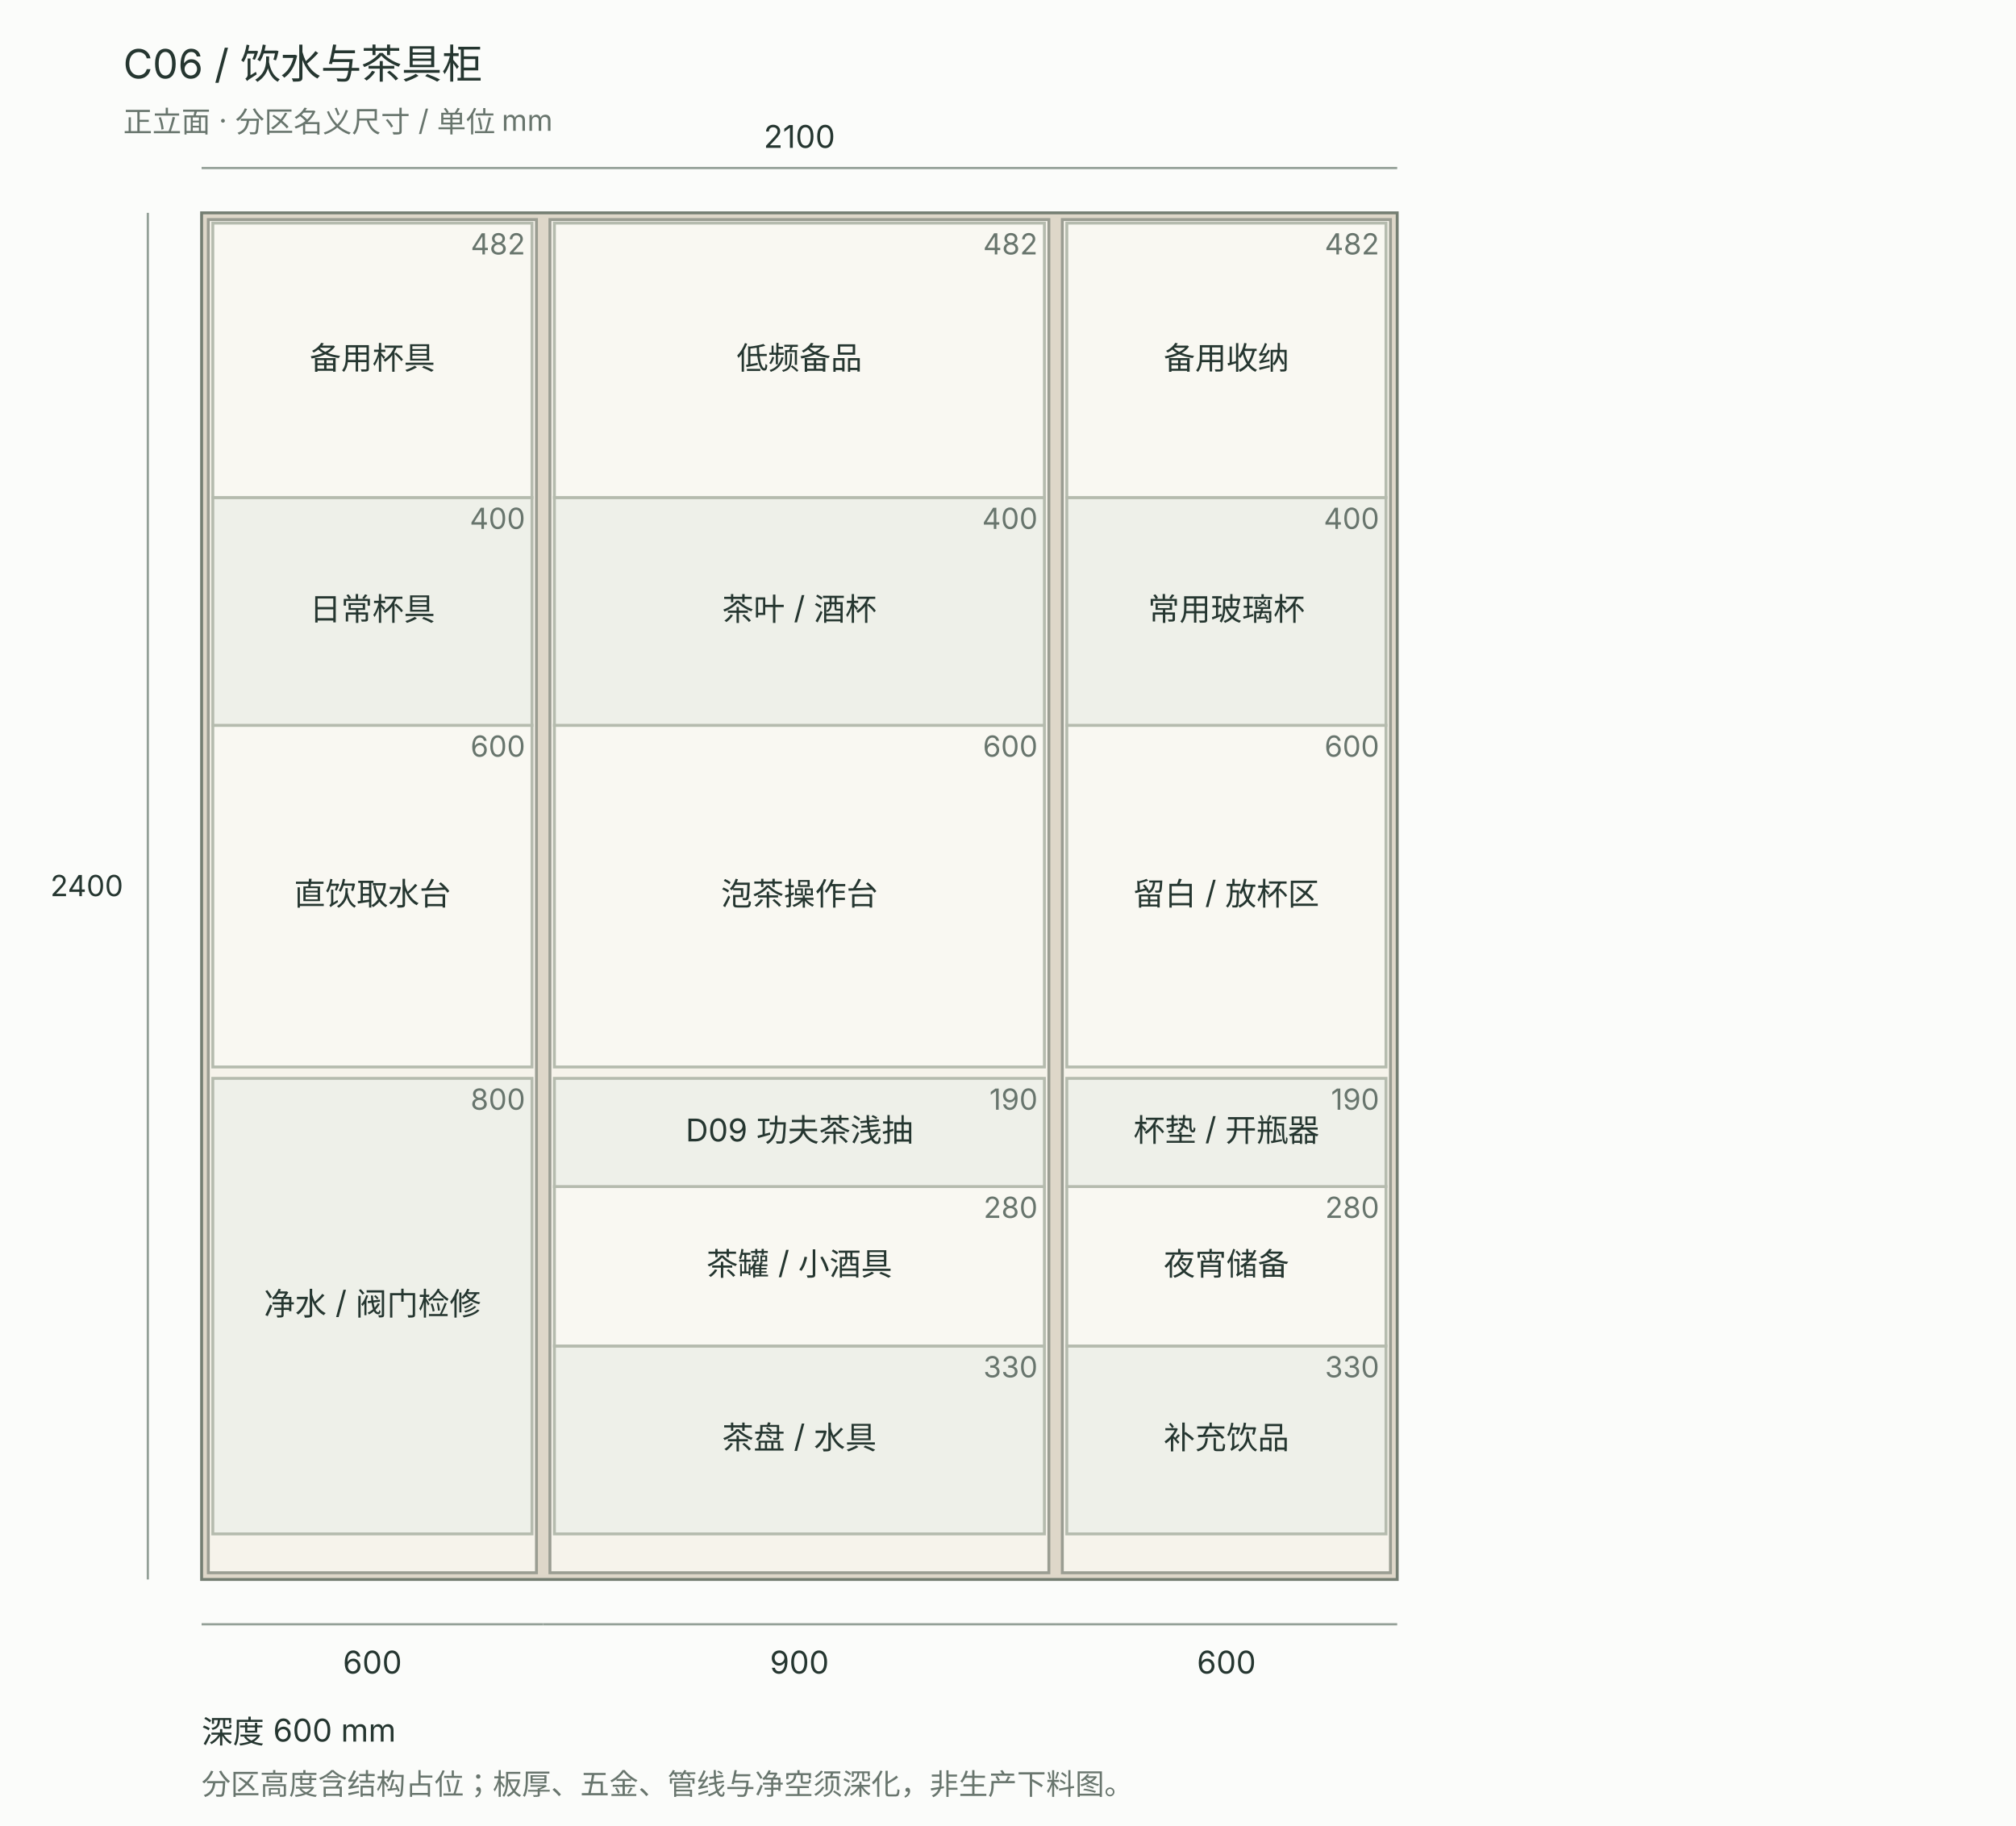
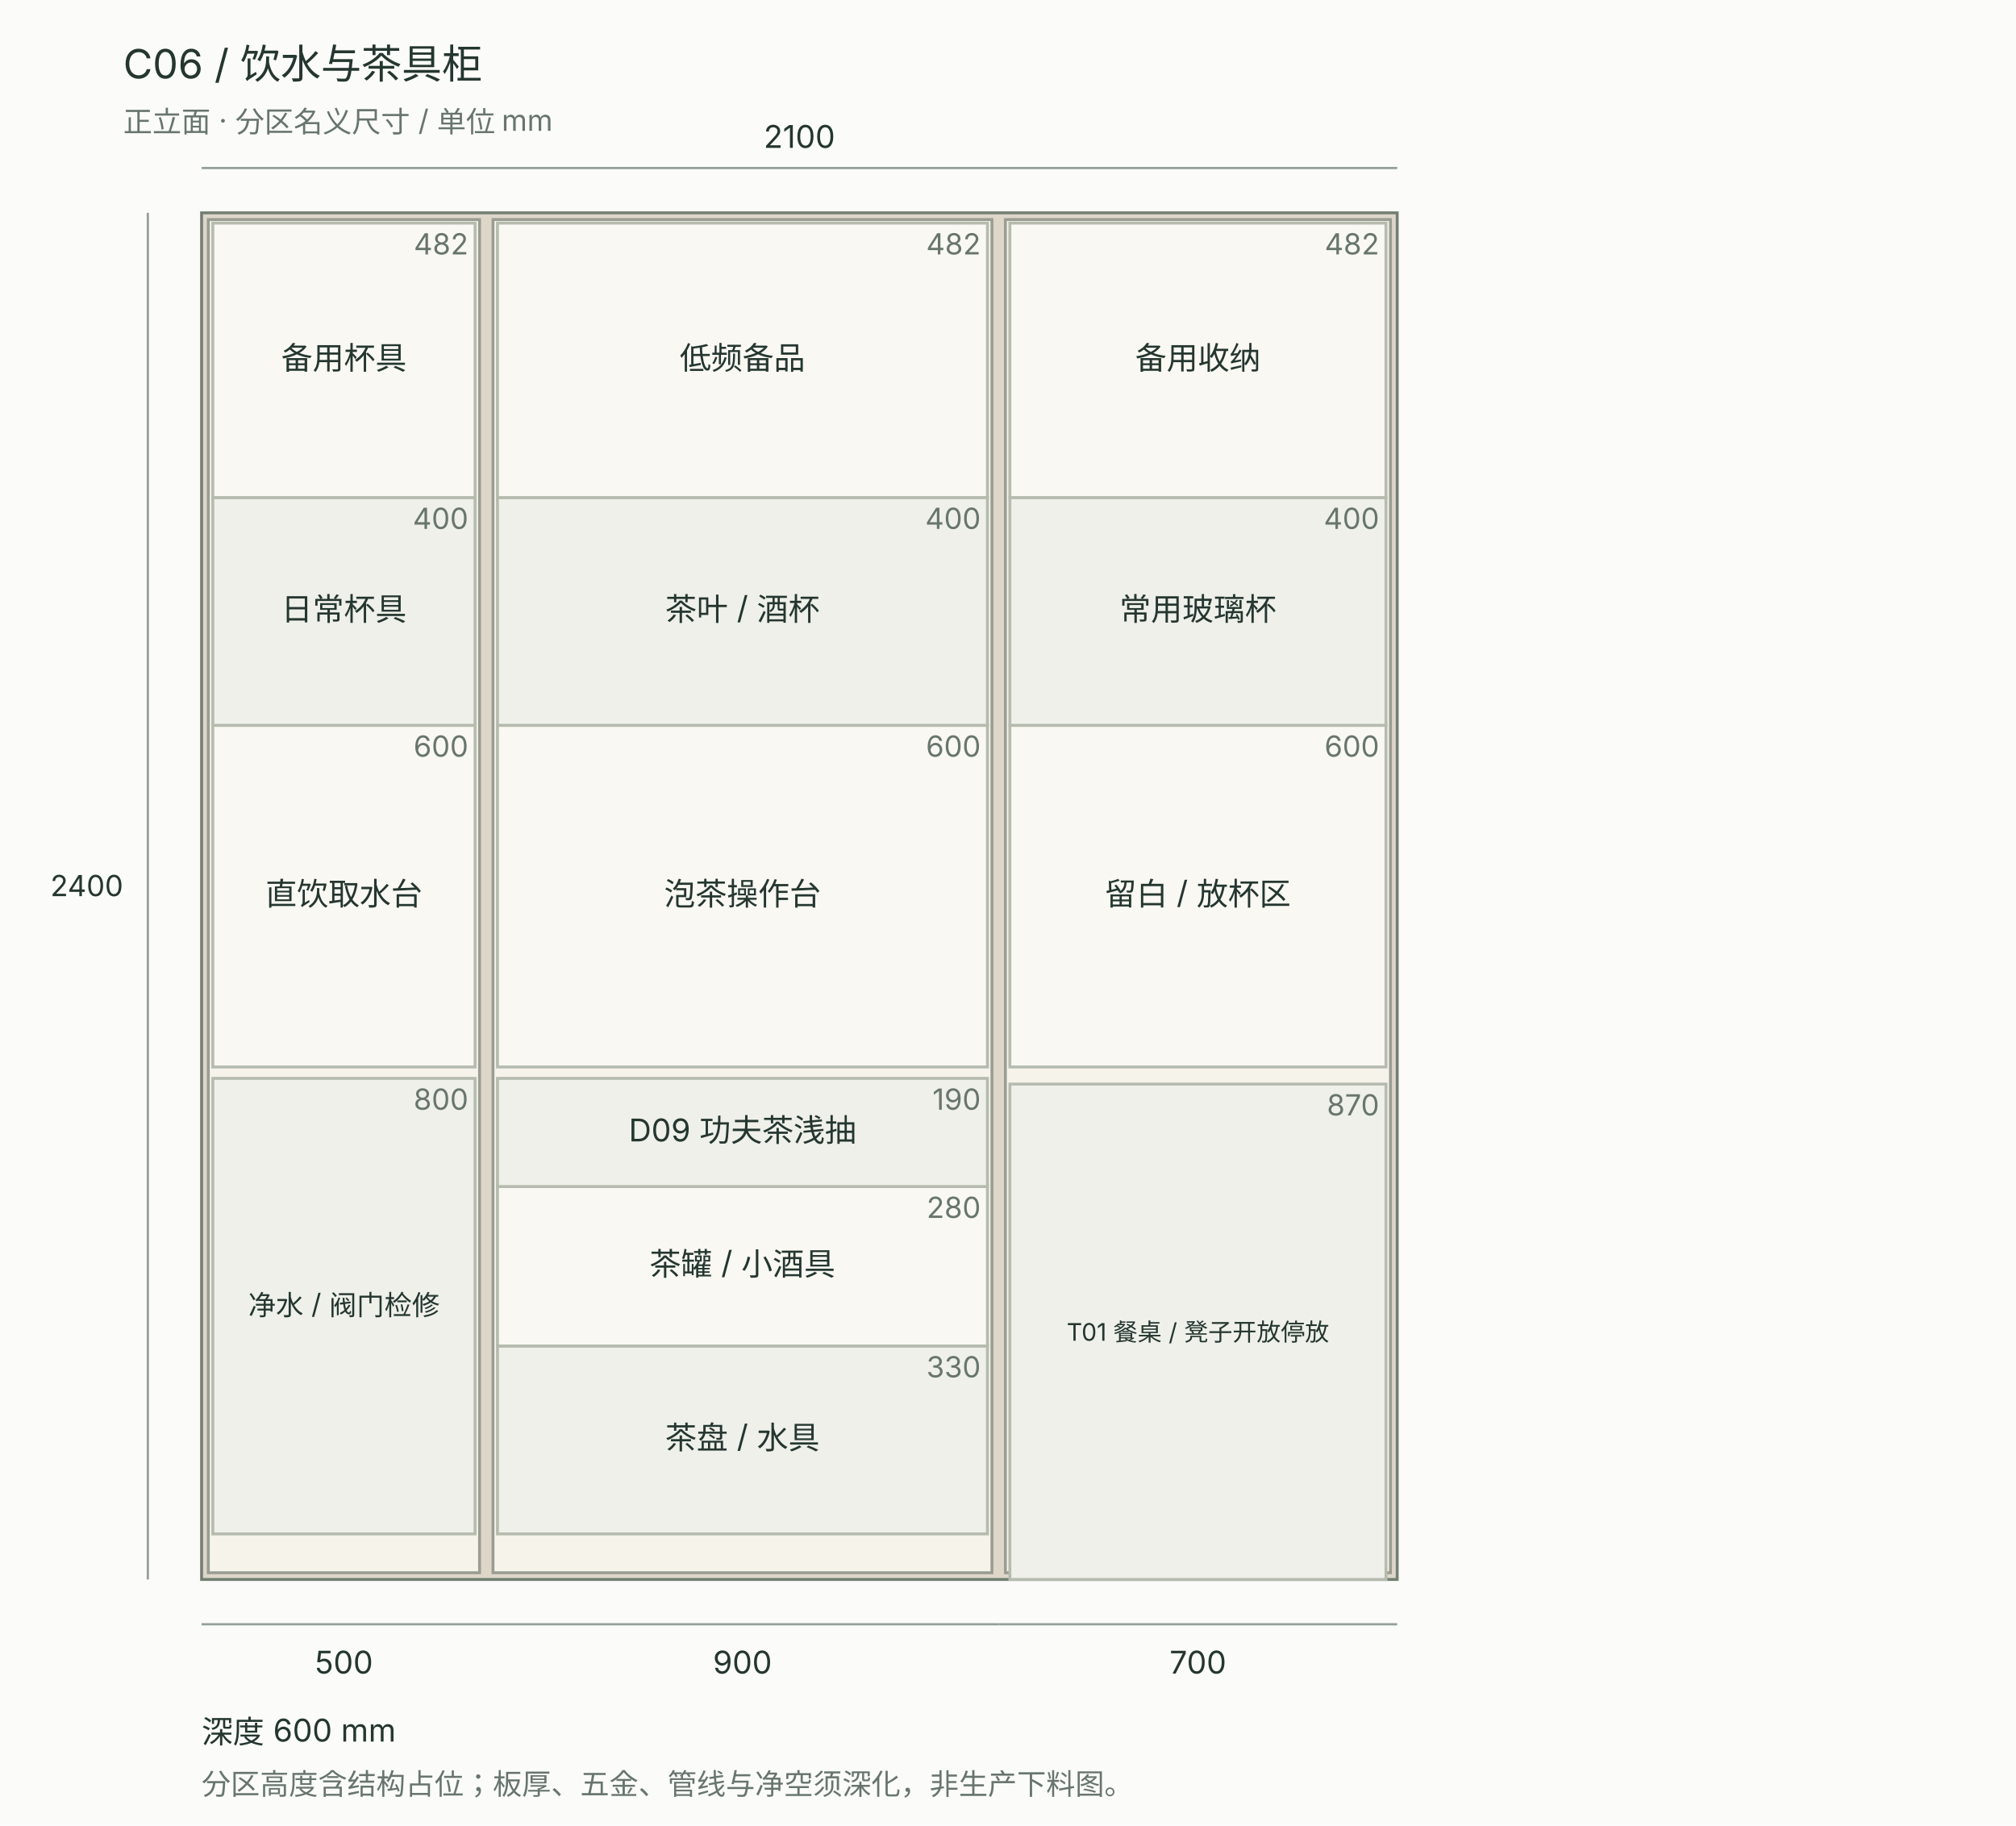
<svg xmlns="http://www.w3.org/2000/svg" viewBox="0 0 900 815.0" role="img">
  <style>text{font-family:system-ui,-apple-system,"PingFang SC","Microsoft YaHei",sans-serif;fill:#253630}.dim{fill:#68756d;font-size:13px}</style>
  <rect width="100%" height="100%" fill="#fbfcfa" />
  <text x="55" y="35" text-anchor="start" font-size="18" class="">C06  /  饮水与茶具柜</text>
  <text x="55" y="59" text-anchor="start" font-size="13" class="dim">正立面 · 分区名义尺寸 / 单位 mm</text>
  <rect x="90" y="95" width="533.75" height="610" rx="0" fill="#ded7c9" stroke="#747e72" stroke-width="1.3" />
  <path d="M90 75 L623.75 75" fill="none" stroke="#93a097" stroke-width="1" stroke-dasharray="" />
  <text x="356.875" y="66" text-anchor="middle" font-size="14" class="">2100</text>
  <path d="M66 95 L66 705" fill="none" stroke="#93a097" stroke-width="1" stroke-dasharray="" />
  <text x="55" y="400" text-anchor="end" font-size="13" class="">2400</text>
-   <rect x="93" y="98" width="146.5" height="604" rx="0" fill="#f6f3eb" stroke="#9a9d92" stroke-width="1.3" />
-   <rect x="95" y="481.333" width="142.5" height="203.333" rx="0" fill="#eef0e9" stroke="#b5bbae" stroke-width="1.3" />
-   <text x="166.25" y="587" text-anchor="middle" font-size="14" class="">净水 / 阀门检修</text>
-   <text x="234.5" y="495.333" text-anchor="end" font-size="10" class="dim">800</text>
-   <rect x="95" y="323.75" width="142.5" height="152.5" rx="0" fill="#f9f8f2" stroke="#b5bbae" stroke-width="1.3" />
-   <text x="166.25" y="404" text-anchor="middle" font-size="14" class="">直饮取水台</text>
-   <text x="234.5" y="337.75" text-anchor="end" font-size="10" class="dim">600</text>
-   <rect x="95" y="222.083" width="142.5" height="101.667" rx="0" fill="#eef0e9" stroke="#b5bbae" stroke-width="1.3" />
-   <text x="166.25" y="276.917" text-anchor="middle" font-size="14" class="">日常杯具</text>
-   <text x="234.5" y="236.083" text-anchor="end" font-size="10" class="dim">400</text>
-   <rect x="95" y="99.575" width="142.5" height="122.508" rx="0" fill="#f9f8f2" stroke="#b5bbae" stroke-width="1.3" />
-   <text x="166.25" y="164.829" text-anchor="middle" font-size="14" class="">备用杯具</text>
-   <text x="234.5" y="113.575" text-anchor="end" font-size="10" class="dim">482</text>
-   <path d="M90 725 L242.5 725" fill="none" stroke="#93a097" stroke-width="1" stroke-dasharray="" />
-   <text x="166.25" y="747" text-anchor="middle" font-size="14" class="">600</text>
-   <rect x="245.5" y="98" width="222.75" height="604" rx="0" fill="#f6f3eb" stroke="#9a9d92" stroke-width="1.3" />
-   <rect x="247.5" y="600.792" width="218.75" height="83.875" rx="0" fill="#eef0e9" stroke="#b5bbae" stroke-width="1.3" />
-   <text x="356.875" y="646.729" text-anchor="middle" font-size="14" class="">茶盘 / 水具</text>
-   <text x="463.25" y="614.792" text-anchor="end" font-size="10" class="dim">330</text>
-   <rect x="247.5" y="529.625" width="218.75" height="71.167" rx="0" fill="#f9f8f2" stroke="#b5bbae" stroke-width="1.3" />
-   <text x="356.875" y="569.208" text-anchor="middle" font-size="14" class="">茶罐 / 小酒具</text>
-   <text x="463.25" y="543.625" text-anchor="end" font-size="10" class="dim">280</text>
-   <rect x="247.5" y="481.333" width="218.75" height="48.292" rx="0" fill="#eef0e9" stroke="#b5bbae" stroke-width="1.3" />
-   <text x="356.875" y="509.479" text-anchor="middle" font-size="14" class="">D09 功夫茶浅抽</text>
-   <text x="463.25" y="495.333" text-anchor="end" font-size="10" class="dim">190</text>
-   <rect x="247.5" y="323.75" width="218.75" height="152.5" rx="0" fill="#f9f8f2" stroke="#b5bbae" stroke-width="1.3" />
-   <text x="356.875" y="404" text-anchor="middle" font-size="14" class="">泡茶操作台</text>
-   <text x="463.25" y="337.75" text-anchor="end" font-size="10" class="dim">600</text>
-   <rect x="247.5" y="222.083" width="218.75" height="101.667" rx="0" fill="#eef0e9" stroke="#b5bbae" stroke-width="1.3" />
-   <text x="356.875" y="276.917" text-anchor="middle" font-size="14" class="">茶叶 / 酒杯</text>
-   <text x="463.25" y="236.083" text-anchor="end" font-size="10" class="dim">400</text>
-   <rect x="247.5" y="99.575" width="218.75" height="122.508" rx="0" fill="#f9f8f2" stroke="#b5bbae" stroke-width="1.3" />
-   <text x="356.875" y="164.829" text-anchor="middle" font-size="14" class="">低频备品</text>
-   <text x="463.25" y="113.575" text-anchor="end" font-size="10" class="dim">482</text>
-   <path d="M242.5 725 L471.25 725" fill="none" stroke="#93a097" stroke-width="1" stroke-dasharray="" />
-   <text x="356.875" y="747" text-anchor="middle" font-size="14" class="">900</text>
-   <rect x="474.25" y="98" width="146.5" height="604" rx="0" fill="#f6f3eb" stroke="#9a9d92" stroke-width="1.3" />
-   <rect x="476.25" y="600.792" width="142.5" height="83.875" rx="0" fill="#eef0e9" stroke="#b5bbae" stroke-width="1.3" />
-   <text x="547.5" y="646.729" text-anchor="middle" font-size="14" class="">补充饮品</text>
-   <text x="615.75" y="614.792" text-anchor="end" font-size="10" class="dim">330</text>
-   <rect x="476.25" y="529.625" width="142.5" height="71.167" rx="0" fill="#f9f8f2" stroke="#b5bbae" stroke-width="1.3" />
-   <text x="547.5" y="569.208" text-anchor="middle" font-size="14" class="">夜宵储备</text>
-   <text x="615.75" y="543.625" text-anchor="end" font-size="10" class="dim">280</text>
-   <rect x="476.25" y="481.333" width="142.5" height="48.292" rx="0" fill="#eef0e9" stroke="#b5bbae" stroke-width="1.3" />
-   <text x="547.5" y="509.479" text-anchor="middle" font-size="14" class="">杯垫 / 开瓶器</text>
-   <text x="615.75" y="495.333" text-anchor="end" font-size="10" class="dim">190</text>
-   <rect x="476.25" y="323.75" width="142.5" height="152.5" rx="0" fill="#f9f8f2" stroke="#b5bbae" stroke-width="1.3" />
-   <text x="547.5" y="404" text-anchor="middle" font-size="14" class="">留白 / 放杯区</text>
+   <rect x="93" y="98" width="121.083" height="604" rx="0" fill="#f6f3eb" stroke="#9a9d92" stroke-width="1.3" />
+   <rect x="95" y="481.333" width="117.083" height="203.333" rx="0" fill="#eef0e9" stroke="#b5bbae" stroke-width="1.3" />
+   <text x="153.542" y="587" text-anchor="middle" font-size="12.343" class="">净水 / 阀门检修</text>
+   <text x="209.083" y="495.333" text-anchor="end" font-size="10" class="dim">800</text>
+   <rect x="95" y="323.75" width="117.083" height="152.5" rx="0" fill="#f9f8f2" stroke="#b5bbae" stroke-width="1.3" />
+   <text x="153.542" y="404" text-anchor="middle" font-size="14" class="">直饮取水台</text>
+   <text x="209.083" y="337.75" text-anchor="end" font-size="10" class="dim">600</text>
+   <rect x="95" y="222.083" width="117.083" height="101.667" rx="0" fill="#eef0e9" stroke="#b5bbae" stroke-width="1.3" />
+   <text x="153.542" y="276.917" text-anchor="middle" font-size="14" class="">日常杯具</text>
+   <text x="209.083" y="236.083" text-anchor="end" font-size="10" class="dim">400</text>
+   <rect x="95" y="99.575" width="117.083" height="122.508" rx="0" fill="#f9f8f2" stroke="#b5bbae" stroke-width="1.3" />
+   <text x="153.542" y="164.829" text-anchor="middle" font-size="14" class="">备用杯具</text>
+   <text x="209.083" y="113.575" text-anchor="end" font-size="10" class="dim">482</text>
+   <path d="M90 725 L217.083 725" fill="none" stroke="#93a097" stroke-width="1" stroke-dasharray="" />
+   <text x="153.542" y="747" text-anchor="middle" font-size="14" class="">500</text>
+   <rect x="220.083" y="98" width="222.75" height="604" rx="0" fill="#f6f3eb" stroke="#9a9d92" stroke-width="1.3" />
+   <rect x="222.083" y="600.792" width="218.75" height="83.875" rx="0" fill="#eef0e9" stroke="#b5bbae" stroke-width="1.3" />
+   <text x="331.458" y="646.729" text-anchor="middle" font-size="14" class="">茶盘 / 水具</text>
+   <text x="437.833" y="614.792" text-anchor="end" font-size="10" class="dim">330</text>
+   <rect x="222.083" y="529.625" width="218.75" height="71.167" rx="0" fill="#f9f8f2" stroke="#b5bbae" stroke-width="1.3" />
+   <text x="331.458" y="569.208" text-anchor="middle" font-size="14" class="">茶罐 / 小酒具</text>
+   <text x="437.833" y="543.625" text-anchor="end" font-size="10" class="dim">280</text>
+   <rect x="222.083" y="481.333" width="218.75" height="48.292" rx="0" fill="#eef0e9" stroke="#b5bbae" stroke-width="1.3" />
+   <text x="331.458" y="509.479" text-anchor="middle" font-size="14" class="">D09 功夫茶浅抽</text>
+   <text x="437.833" y="495.333" text-anchor="end" font-size="10" class="dim">190</text>
+   <rect x="222.083" y="323.75" width="218.75" height="152.5" rx="0" fill="#f9f8f2" stroke="#b5bbae" stroke-width="1.3" />
+   <text x="331.458" y="404" text-anchor="middle" font-size="14" class="">泡茶操作台</text>
+   <text x="437.833" y="337.75" text-anchor="end" font-size="10" class="dim">600</text>
+   <rect x="222.083" y="222.083" width="218.75" height="101.667" rx="0" fill="#eef0e9" stroke="#b5bbae" stroke-width="1.3" />
+   <text x="331.458" y="276.917" text-anchor="middle" font-size="14" class="">茶叶 / 酒杯</text>
+   <text x="437.833" y="236.083" text-anchor="end" font-size="10" class="dim">400</text>
+   <rect x="222.083" y="99.575" width="218.75" height="122.508" rx="0" fill="#f9f8f2" stroke="#b5bbae" stroke-width="1.3" />
+   <text x="331.458" y="164.829" text-anchor="middle" font-size="14" class="">低频备品</text>
+   <text x="437.833" y="113.575" text-anchor="end" font-size="10" class="dim">482</text>
+   <path d="M217.083 725 L445.833 725" fill="none" stroke="#93a097" stroke-width="1" stroke-dasharray="" />
+   <text x="331.458" y="747" text-anchor="middle" font-size="14" class="">900</text>
+   <rect x="448.833" y="98" width="171.917" height="604" rx="0" fill="#f6f3eb" stroke="#9a9d92" stroke-width="1.3" />
+   <rect x="450.833" y="483.875" width="167.917" height="221.125" rx="0" fill="#eef0e9" stroke="#b5bbae" stroke-width="1.3" />
+   <text x="534.792" y="598.438" text-anchor="middle" font-size="10.794" class="">T01 餐桌 / 凳子开放停放</text>
+   <text x="615.75" y="497.875" text-anchor="end" font-size="10" class="dim">870</text>
+   <rect x="450.833" y="323.75" width="167.917" height="152.5" rx="0" fill="#f9f8f2" stroke="#b5bbae" stroke-width="1.3" />
+   <text x="534.792" y="404" text-anchor="middle" font-size="14" class="">留白 / 放杯区</text>
  <text x="615.75" y="337.75" text-anchor="end" font-size="10" class="dim">600</text>
-   <rect x="476.25" y="222.083" width="142.5" height="101.667" rx="0" fill="#eef0e9" stroke="#b5bbae" stroke-width="1.3" />
-   <text x="547.5" y="276.917" text-anchor="middle" font-size="14" class="">常用玻璃杯</text>
+   <rect x="450.833" y="222.083" width="167.917" height="101.667" rx="0" fill="#eef0e9" stroke="#b5bbae" stroke-width="1.3" />
+   <text x="534.792" y="276.917" text-anchor="middle" font-size="14" class="">常用玻璃杯</text>
  <text x="615.75" y="236.083" text-anchor="end" font-size="10" class="dim">400</text>
-   <rect x="476.25" y="99.575" width="142.5" height="122.508" rx="0" fill="#f9f8f2" stroke="#b5bbae" stroke-width="1.3" />
-   <text x="547.5" y="164.829" text-anchor="middle" font-size="14" class="">备用收纳</text>
+   <rect x="450.833" y="99.575" width="167.917" height="122.508" rx="0" fill="#f9f8f2" stroke="#b5bbae" stroke-width="1.3" />
+   <text x="534.792" y="164.829" text-anchor="middle" font-size="14" class="">备用收纳</text>
  <text x="615.75" y="113.575" text-anchor="end" font-size="10" class="dim">482</text>
-   <path d="M471.25 725 L623.75 725" fill="none" stroke="#93a097" stroke-width="1" stroke-dasharray="" />
-   <text x="547.5" y="747" text-anchor="middle" font-size="14" class="">600</text>
+   <path d="M445.833 725 L623.75 725" fill="none" stroke="#93a097" stroke-width="1" stroke-dasharray="" />
+   <text x="534.792" y="747" text-anchor="middle" font-size="14" class="">700</text>
  <text x="90" y="778" text-anchor="start" font-size="14" class="">深度 600 mm</text>
  <text x="90" y="801" text-anchor="start" font-size="12" class="dim">分区高度含结构占位；板厚、五金、管线与净空须深化，非生产下料图。</text>
</svg>
